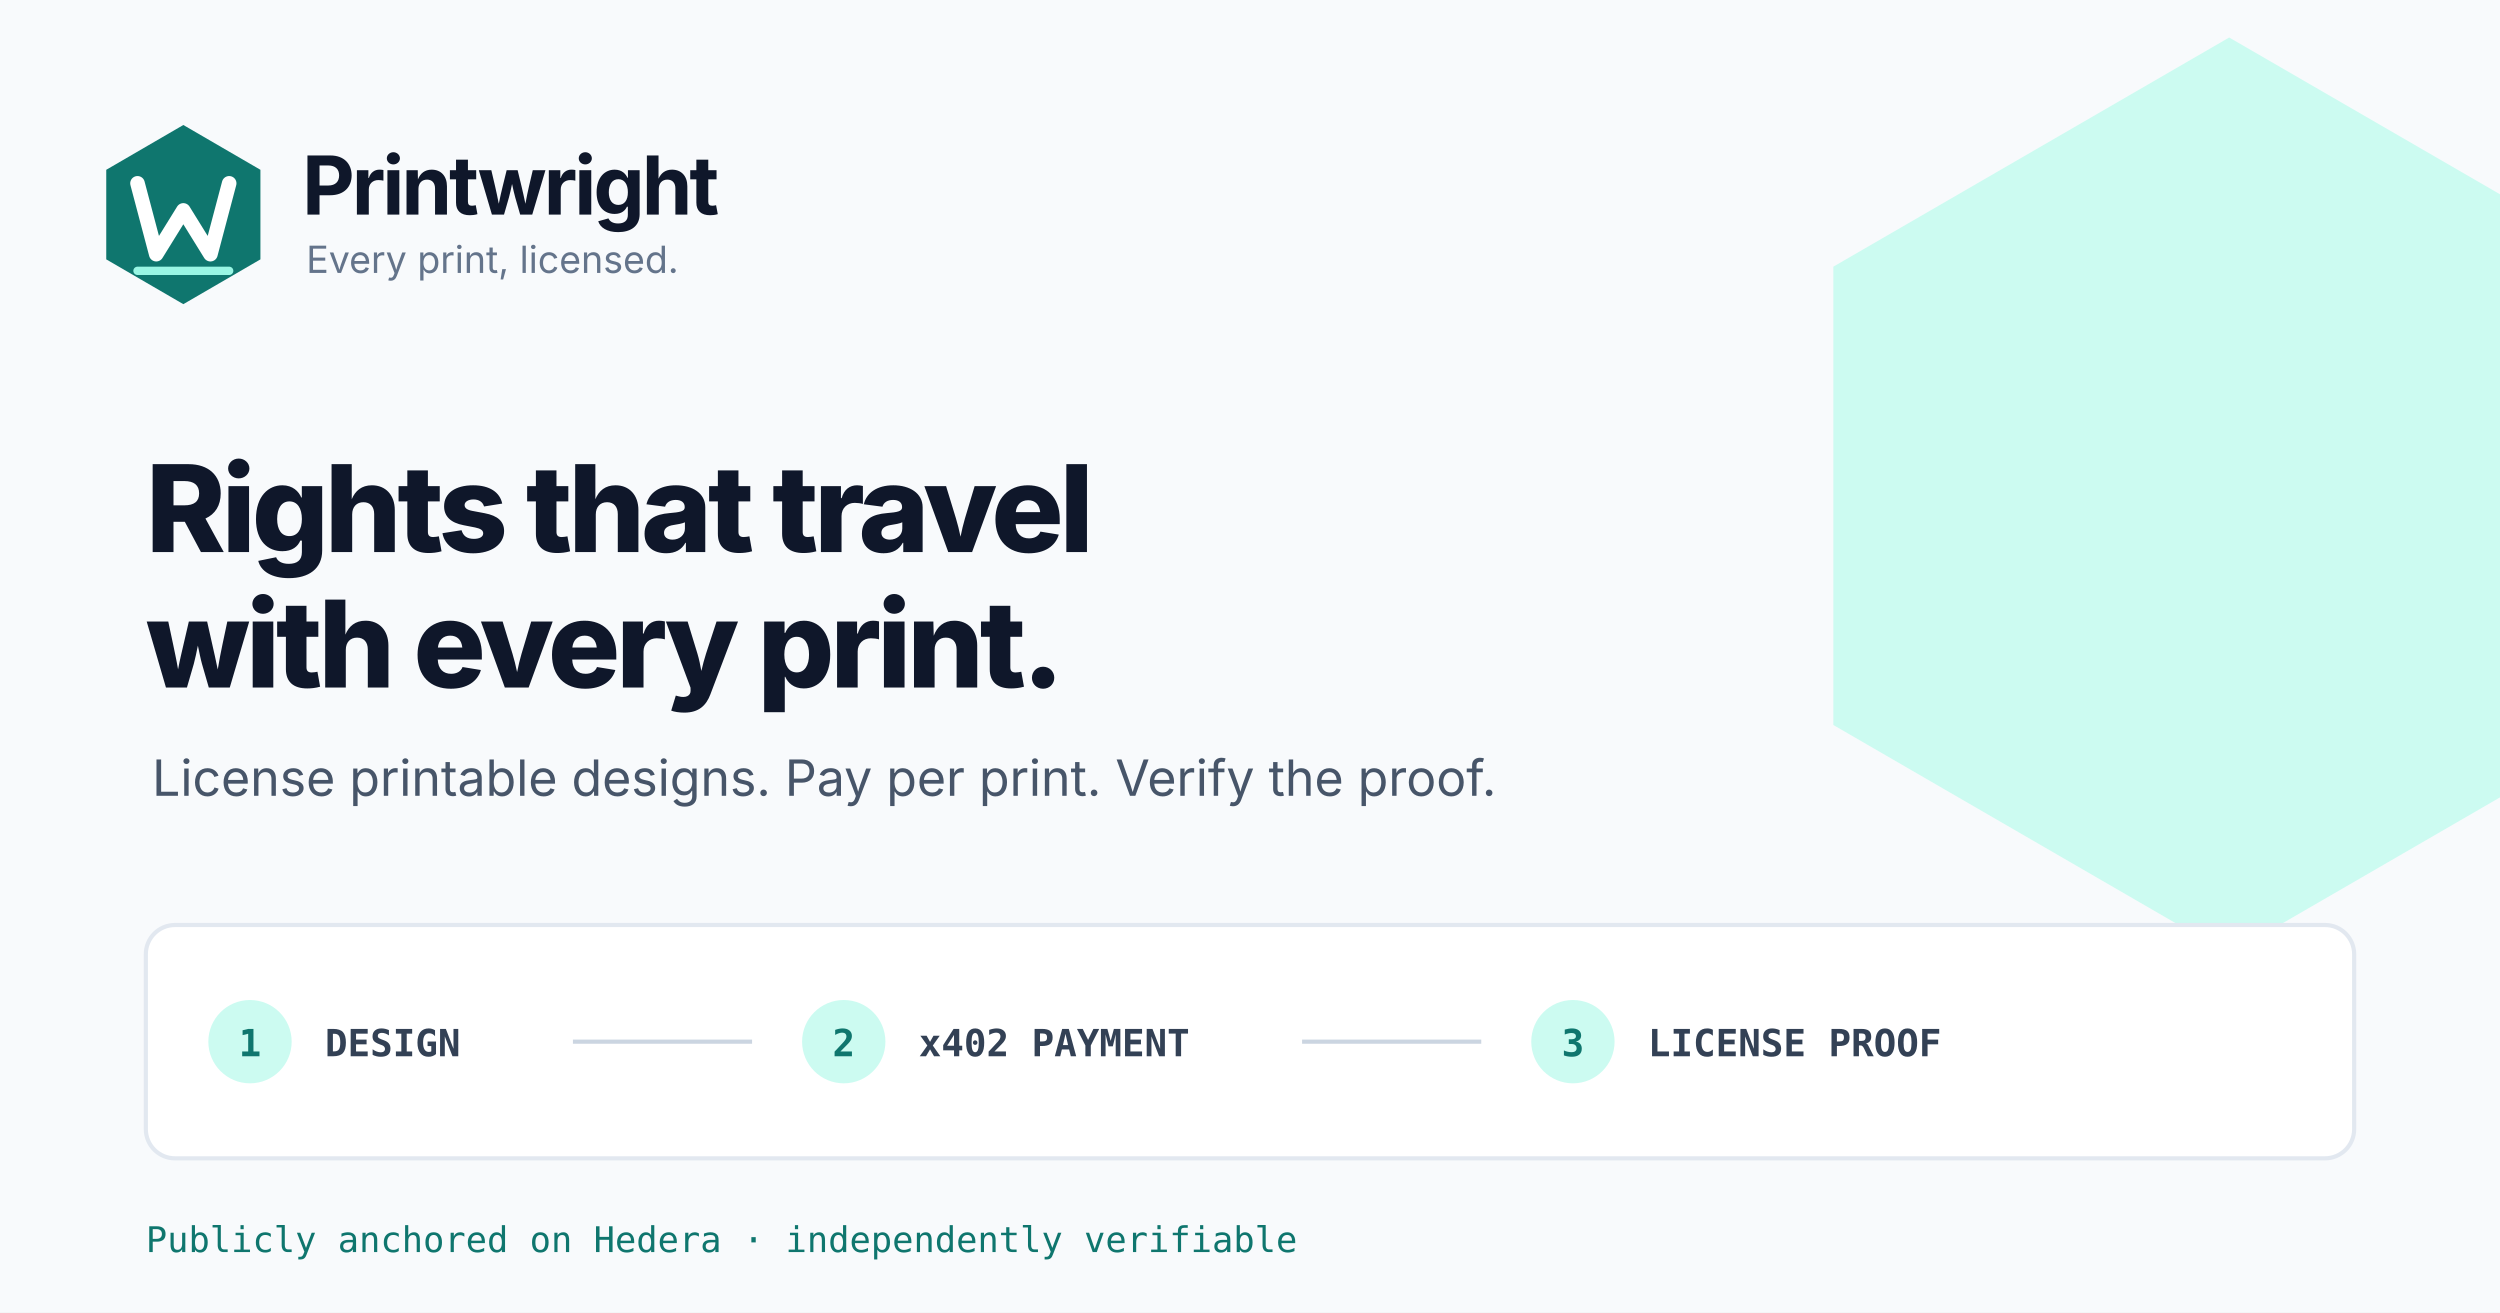
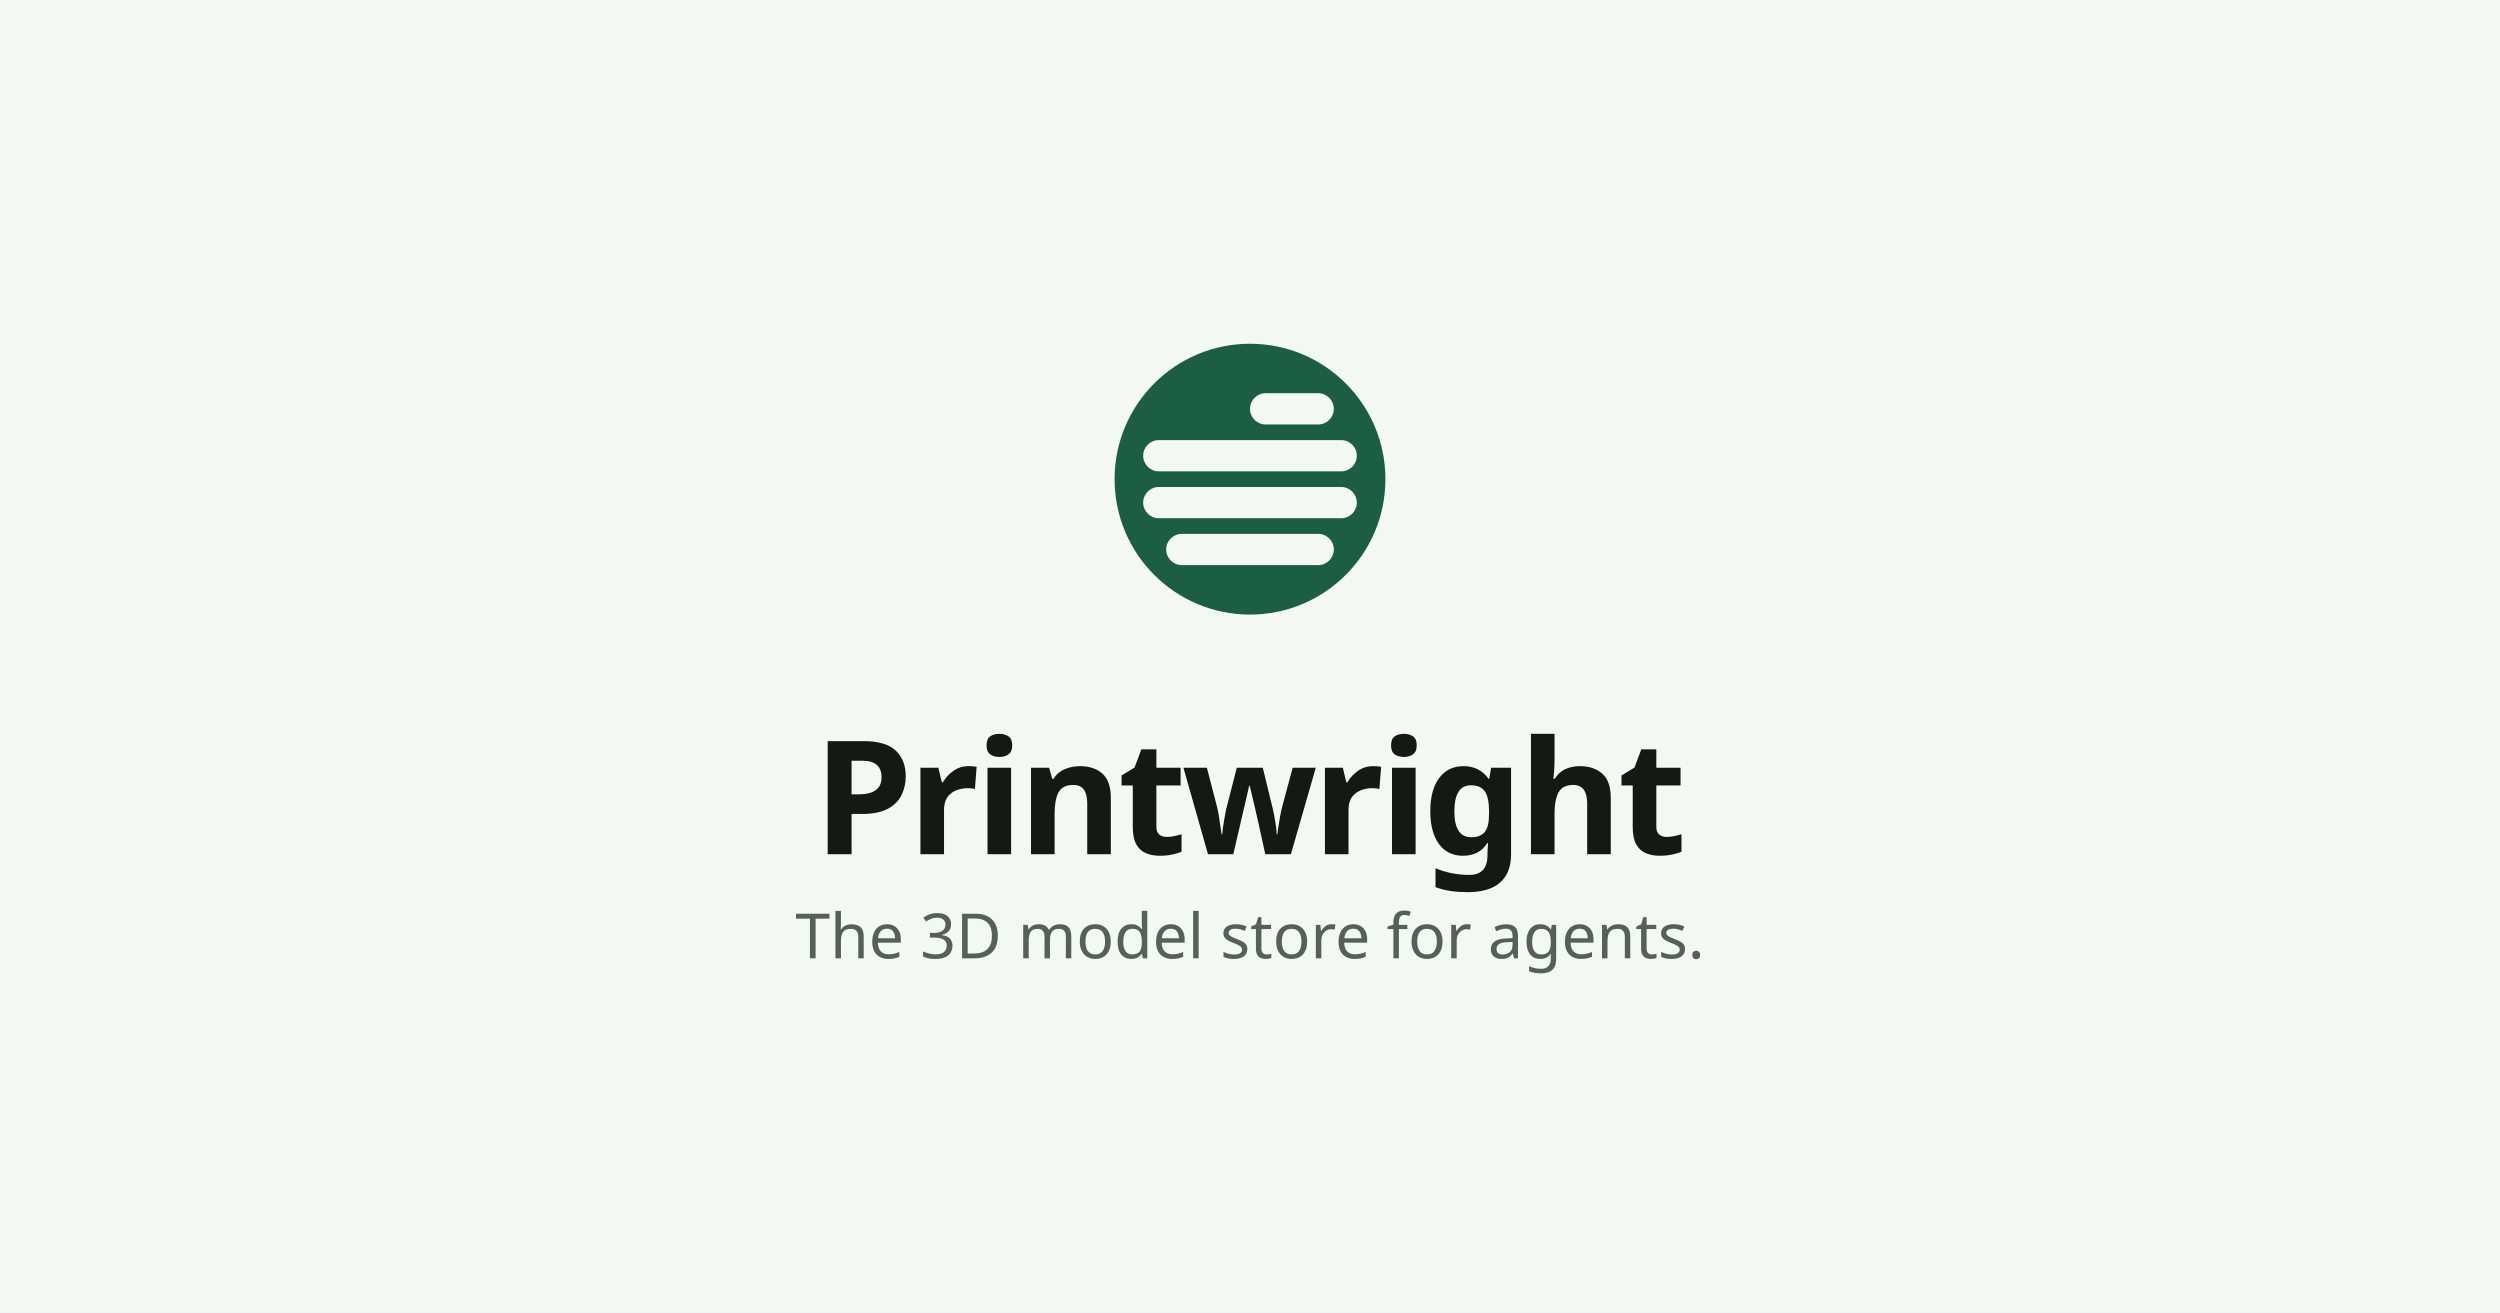
<svg xmlns="http://www.w3.org/2000/svg" width="1200" height="630" viewBox="0 0 1200 630" role="img" aria-labelledby="title desc">
-   <rect width="1200" height="630" fill="#f8fafc" />
-   <path fill="#ccfbf1" d="M1070 18 1260 128v220l-190 110-190-110V128z" />
-   <path fill="#0f766e" d="M88 60 125 81.5v43L88 146l-37-21.5v-43z" />
-   <path fill="none" stroke="#fff" stroke-linecap="round" stroke-linejoin="round" stroke-width="7" d="m66 88 9 34 13-21 13 21 9-34" />
-   <path fill="none" stroke="#99f6e4" stroke-linecap="round" stroke-width="4" d="M66 130h44" />
-   <text x="145" y="103" fill="#0f172a" font-family="system-ui,-apple-system,Segoe UI,sans-serif" font-size="39" font-weight="750" letter-spacing="-1.4">Printwright</text>
-   <text x="147" y="131" fill="#64748b" font-family="system-ui,-apple-system,Segoe UI,sans-serif" font-size="18">Every print, licensed.</text>
-   <text x="70" y="265" fill="#0f172a" font-family="system-ui,-apple-system,Segoe UI,sans-serif" font-size="58" font-weight="760" letter-spacing="-2">Rights that travel</text>
-   <text x="70" y="330" fill="#0f172a" font-family="system-ui,-apple-system,Segoe UI,sans-serif" font-size="58" font-weight="760" letter-spacing="-2">with every print.</text>
-   <text x="73" y="382" fill="#475569" font-family="system-ui,-apple-system,Segoe UI,sans-serif" font-size="24">License printable designs. Pay per print. Verify the proof.</text>
-   <rect x="70" y="444" width="1060" height="112" rx="14" fill="#fff" stroke="#e2e8f0" stroke-width="2" />
-   <circle cx="120" cy="500" r="20" fill="#ccfbf1" />
-   <text x="120" y="507" fill="#0f766e" text-anchor="middle" font-family="ui-monospace,SFMono-Regular,monospace" font-size="18" font-weight="700">1</text>
-   <text x="156" y="507" fill="#334155" font-family="ui-monospace,SFMono-Regular,monospace" font-size="18" font-weight="700">DESIGN</text>
-   <path stroke="#cbd5e1" stroke-width="2" d="M275 500h86" />
-   <circle cx="405" cy="500" r="20" fill="#ccfbf1" />
-   <text x="405" y="507" fill="#0f766e" text-anchor="middle" font-family="ui-monospace,SFMono-Regular,monospace" font-size="18" font-weight="700">2</text>
-   <text x="441" y="507" fill="#334155" font-family="ui-monospace,SFMono-Regular,monospace" font-size="18" font-weight="700">x402 PAYMENT</text>
-   <path stroke="#cbd5e1" stroke-width="2" d="M625 500h86" />
-   <circle cx="755" cy="500" r="20" fill="#ccfbf1" />
-   <text x="755" y="507" fill="#0f766e" text-anchor="middle" font-family="ui-monospace,SFMono-Regular,monospace" font-size="18" font-weight="700">3</text>
-   <text x="791" y="507" fill="#334155" font-family="ui-monospace,SFMono-Regular,monospace" font-size="18" font-weight="700">LICENSE PROOF</text>
-   <text x="70" y="601" fill="#0f766e" font-family="ui-monospace,SFMono-Regular,monospace" font-size="17">Publicly anchored on Hedera · independently verifiable</text>
+   <rect width="1200" height="630" fill="#F4F8F5" />
+   <g transform="translate(520,150) scale(2.5)">
+     <path fill="#1B5E45" fill-rule="evenodd" d="M6 32A26 26 0 1 1 58 32A26 26 0 1 1 6 32Z M35 15.5H45.09A3 3 0 0 1 45.09 21.5H35A3 3 0 0 1 35 15.5Z M14.49 24.5H49.51A3 3 0 0 1 49.51 30.5H14.49A3 3 0 0 1 14.49 24.5Z M14.49 33.5H49.51A3 3 0 0 1 49.51 39.5H14.49A3 3 0 0 1 14.49 33.5Z M18.91 42.5H45.09A3 3 0 0 1 45.09 48.5H18.91A3 3 0 0 1 18.91 42.5Z" />
+   </g>
+   <text x="600" y="410" fill="#141916" font-family="Archivo, sans-serif" font-size="76" font-weight="700" letter-spacing="-2.3" text-anchor="middle">Printwright</text>
+   <text x="600" y="460" fill="#566059" font-family="Archivo, sans-serif" font-size="30" font-weight="400" text-anchor="middle">The 3D model store for agents.</text>
</svg>
